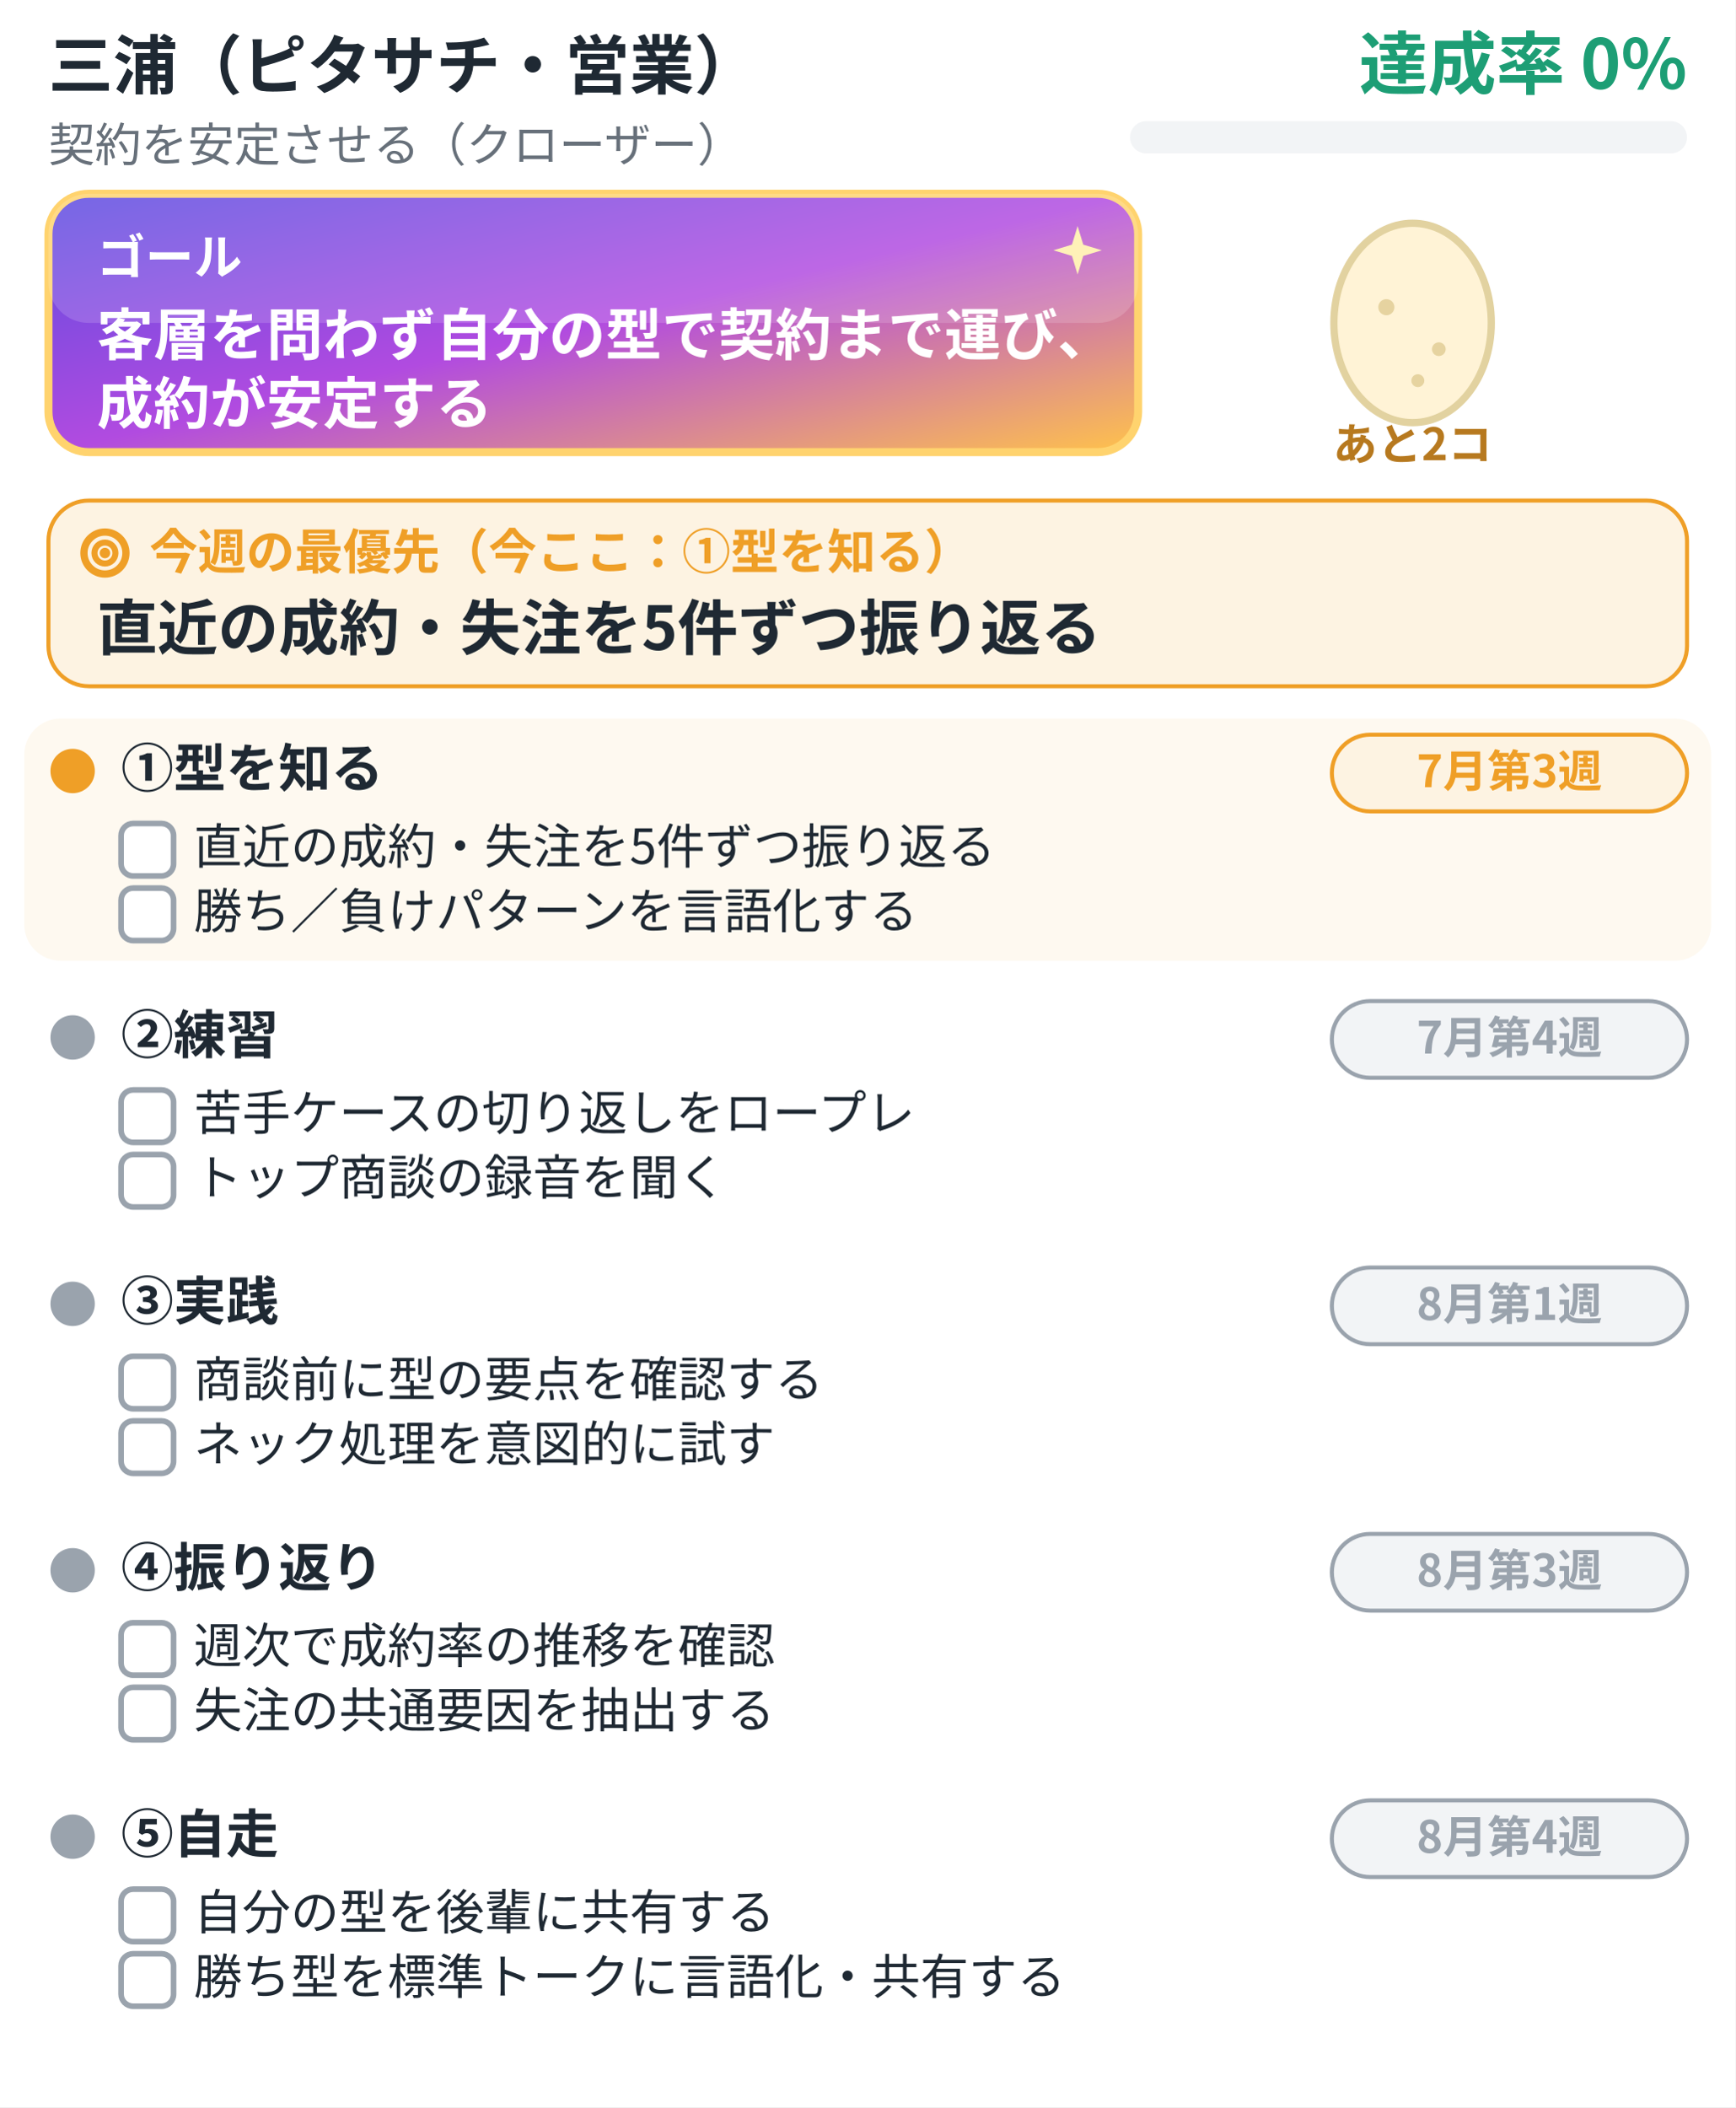
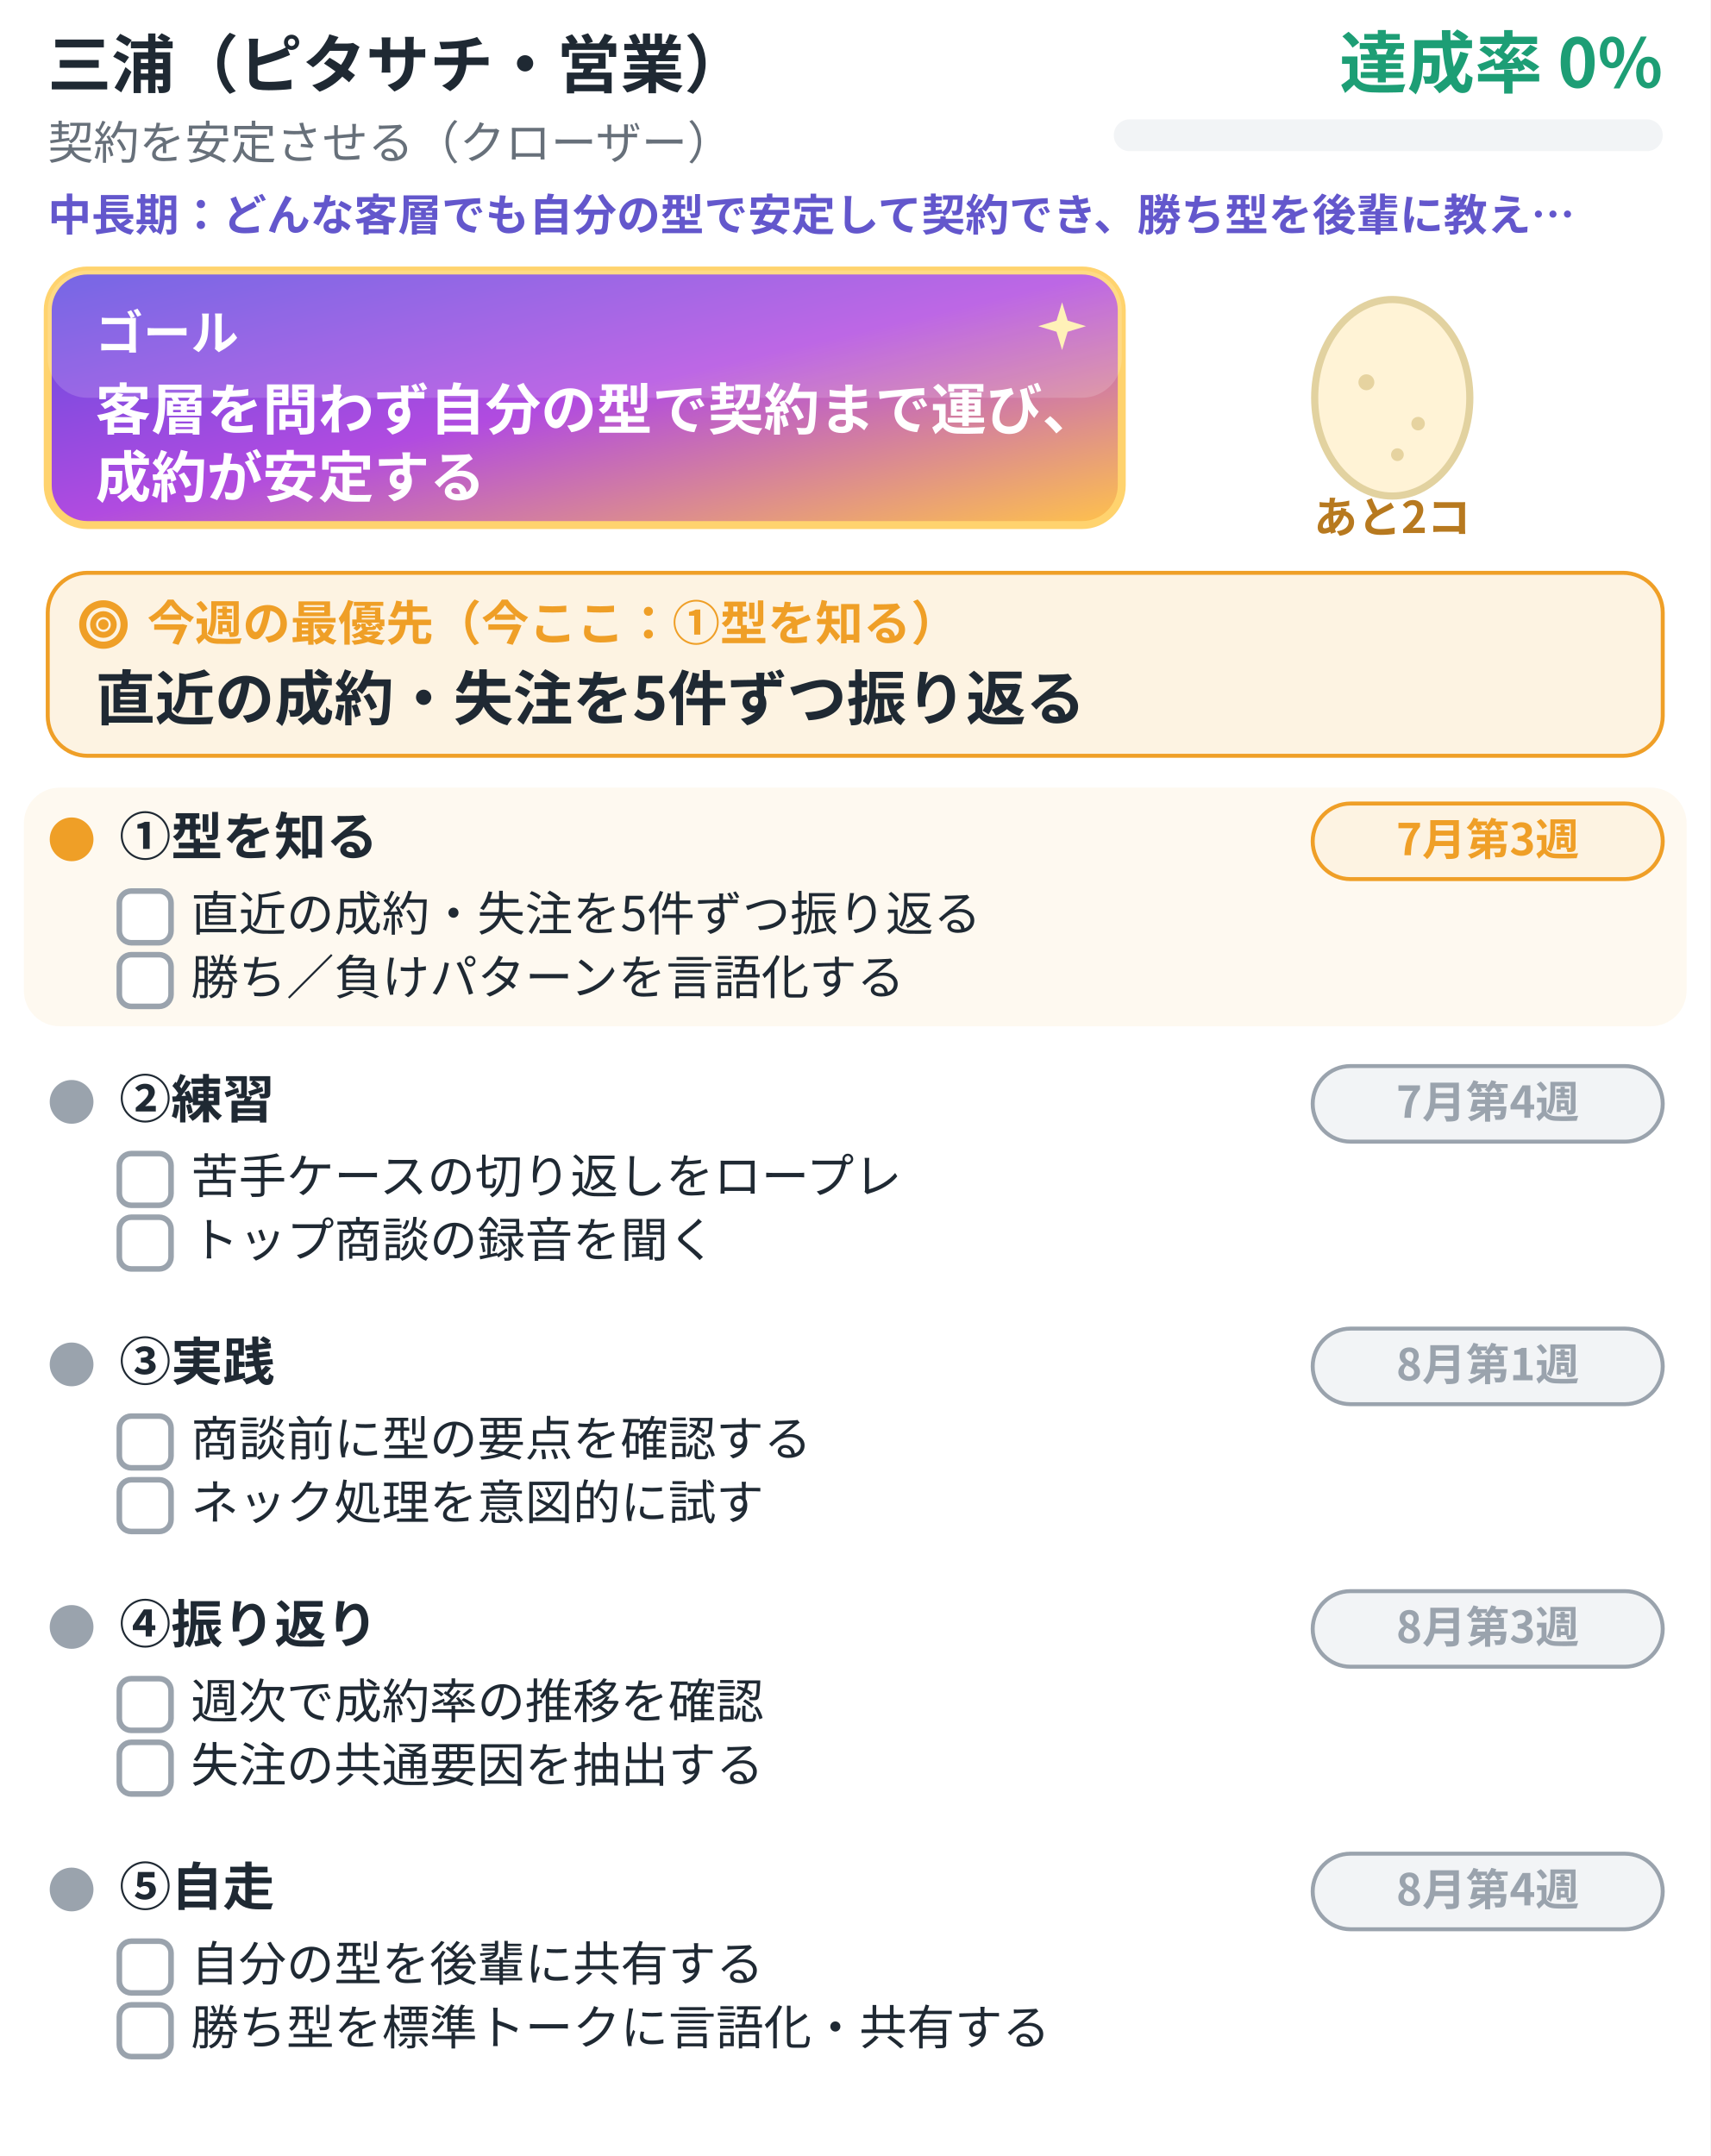
- <svg xmlns="http://www.w3.org/2000/svg" viewBox="0 0 430 522" font-family="Hiragino Sans, 'Noto Sans CJK JP', 'Yu Gothic', sans-serif" width="430" height="522">
+ <svg xmlns="http://www.w3.org/2000/svg" viewBox="0 0 430 542" font-family="Hiragino Sans, 'Noto Sans CJK JP', 'Yu Gothic', sans-serif" width="430" height="542">
  <defs>
    <linearGradient id="goalGrad" x1="0" y1="0" x2="1" y2="1">
      <stop offset="0" stop-color="#5B4BE0" />
      <stop offset="0.5" stop-color="#B14BE0" />
      <stop offset="1" stop-color="#FFC24B" />
    </linearGradient>
    <linearGradient id="phx" x1="0" y1="0" x2="0" y2="1">
      <stop offset="0" stop-color="#FFE259" />
      <stop offset="0.5" stop-color="#FF9A00" />
      <stop offset="1" stop-color="#FF3D00" />
    </linearGradient>
    <linearGradient id="phx2" x1="0" y1="0" x2="0" y2="1">
      <stop offset="0" stop-color="#FFF0A0" />
      <stop offset="1" stop-color="#FF7A00" />
    </linearGradient>
    <linearGradient id="hen" x1="0" y1="0" x2="1" y2="1">
      <stop offset="0" stop-color="#37C9B0" />
      <stop offset="0.6" stop-color="#3DA0E8" />
      <stop offset="1" stop-color="#7A5BE0" />
    </linearGradient>
    <linearGradient id="pcock" x1="0" y1="0" x2="0" y2="1">
      <stop offset="0" stop-color="#2BD0C0" />
      <stop offset="0.55" stop-color="#2E8FD0" />
      <stop offset="1" stop-color="#2E4BB0" />
    </linearGradient>
    <linearGradient id="gold" x1="0" y1="0" x2="0" y2="1">
      <stop offset="0" stop-color="#FFF0A8" />
      <stop offset="0.5" stop-color="#F2C230" />
      <stop offset="1" stop-color="#C8901A" />
    </linearGradient>
  </defs>
-   <rect x="0" y="0" width="430" height="522" fill="#fff" />
+   <rect x="0" y="0" width="430" height="542" fill="#fff" />
  <text x="12" y="22" font-size="16" font-weight="700" fill="#1F2933">三浦（ピタサチ・営業）</text>
  <text x="12" y="40" font-size="11.5" fill="#67707A">契約を安定させる（クローザー）</text>
+   <text x="12" y="58" font-size="11" font-weight="700" fill="#6357CC">中長期：どんな客層でも自分の型で安定して契約でき、勝ち型を後輩に教え…</text>
  <text x="418" y="22" text-anchor="end" font-size="17" font-weight="700" fill="#1D9E75">達成率 0%</text>
  <rect x="280" y="30" width="138" height="8" rx="4" fill="#F2F4F6" />
  <rect x="280" y="30" width="0" height="8" rx="4" fill="#1D9E75" />
-   <rect x="12" y="48" width="270" height="64" rx="10" fill="url(#goalGrad)" stroke="#FFD36E" stroke-width="2" />
-   <rect x="12" y="48" width="270" height="32.0" rx="10" fill="#fff" opacity="0.16" />
-   <text x="24" y="68" font-size="12" font-weight="700" fill="#fff">ゴール</text>
-   <polygon points="267.0,56.0 268.4,60.6 273.0,62.0 268.4,63.4 267.0,68.0 265.6,63.4 261.0,62.0 265.6,60.6" fill="#FFF1B8" />
-   <text x="24" y="88" font-size="14" font-weight="600" fill="#fff">客層を問わず自分の型で契約まで運び、</text>
-   <text x="24" y="105" font-size="14" font-weight="600" fill="#fff">成約が安定する</text>
-   <ellipse cx="350.0" cy="80.0" rx="19.5" ry="24.7" fill="#FFF3D6" />
-   <ellipse cx="350.0" cy="80.0" rx="19.5" ry="24.7" fill="none" stroke="#E2D2A0" stroke-width="1.8" />
-   <circle cx="343.5" cy="76.1" r="2.0" fill="#E6D3A0" />
-   <circle cx="356.5" cy="86.5" r="1.7" fill="#E6D3A0" />
-   <circle cx="351.3" cy="94.3" r="1.6" fill="#E6D3A0" />
-   <text x="350" y="114" text-anchor="middle" font-size="11" font-weight="700" fill="#B7791F">あと2コ</text>
-   <rect x="12" y="124" width="406" height="46" rx="10" fill="#FDF3E2" stroke="#EF9F27" />
-   <circle cx="26" cy="137" r="5.2" fill="none" stroke="#EF9F27" stroke-width="1.8" />
-   <circle cx="26" cy="137" r="2.6" fill="none" stroke="#EF9F27" stroke-width="1.5" />
-   <circle cx="26" cy="137" r="1.3" fill="#EF9F27" />
-   <text x="37" y="141" font-size="12" font-weight="700" fill="#EF9F27">今週の最優先（今ここ：①型を知る）</text>
-   <text x="24" y="161" font-size="15" font-weight="700" fill="#1F2933">直近の成約・失注を5件ずつ振り返る</text>
-   <rect x="6" y="178" width="418" height="60" rx="9" fill="#FDF3E2" opacity="0.5" />
-   <circle cx="18" cy="191" r="5.5" fill="#EF9F27" />
-   <text x="30" y="195" font-size="13" font-weight="700" fill="#1F2933">①型を知る</text>
-   <rect x="330" y="182" width="88" height="19" rx="9.5" fill="#FDF3E2" stroke="#EF9F27" />
-   <text x="374" y="195" text-anchor="middle" font-size="11" font-weight="700" fill="#EF9F27">7月第3週</text>
-   <rect x="30" y="204" width="13" height="13" rx="3" fill="#fff" stroke="#9AA3AD" stroke-width="1.4" />
-   <text x="48" y="214" font-size="12" fill="#1F2933">直近の成約・失注を5件ずつ振り返る</text>
-   <rect x="30" y="220" width="13" height="13" rx="3" fill="#fff" stroke="#9AA3AD" stroke-width="1.4" />
-   <text x="48" y="230" font-size="12" fill="#1F2933">勝ち／負けパターンを言語化する</text>
-   <circle cx="18" cy="257" r="5.5" fill="#9AA3AD" />
-   <text x="30" y="261" font-size="13" font-weight="700" fill="#1F2933">②練習</text>
-   <rect x="330" y="248" width="88" height="19" rx="9.5" fill="#F2F4F6" stroke="#9AA3AD" />
-   <text x="374" y="261" text-anchor="middle" font-size="11" font-weight="700" fill="#9AA3AD">7月第4週</text>
-   <rect x="30" y="270" width="13" height="13" rx="3" fill="#fff" stroke="#9AA3AD" stroke-width="1.4" />
-   <text x="48" y="280" font-size="12" fill="#1F2933">苦手ケースの切り返しをロープレ</text>
-   <rect x="30" y="286" width="13" height="13" rx="3" fill="#fff" stroke="#9AA3AD" stroke-width="1.4" />
-   <text x="48" y="296" font-size="12" fill="#1F2933">トップ商談の録音を聞く</text>
-   <circle cx="18" cy="323" r="5.5" fill="#9AA3AD" />
-   <text x="30" y="327" font-size="13" font-weight="700" fill="#1F2933">③実践</text>
-   <rect x="330" y="314" width="88" height="19" rx="9.5" fill="#F2F4F6" stroke="#9AA3AD" />
-   <text x="374" y="327" text-anchor="middle" font-size="11" font-weight="700" fill="#9AA3AD">8月第1週</text>
-   <rect x="30" y="336" width="13" height="13" rx="3" fill="#fff" stroke="#9AA3AD" stroke-width="1.4" />
-   <text x="48" y="346" font-size="12" fill="#1F2933">商談前に型の要点を確認する</text>
-   <rect x="30" y="352" width="13" height="13" rx="3" fill="#fff" stroke="#9AA3AD" stroke-width="1.4" />
-   <text x="48" y="362" font-size="12" fill="#1F2933">ネック処理を意図的に試す</text>
-   <circle cx="18" cy="389" r="5.5" fill="#9AA3AD" />
-   <text x="30" y="393" font-size="13" font-weight="700" fill="#1F2933">④振り返り</text>
-   <rect x="330" y="380" width="88" height="19" rx="9.5" fill="#F2F4F6" stroke="#9AA3AD" />
-   <text x="374" y="393" text-anchor="middle" font-size="11" font-weight="700" fill="#9AA3AD">8月第3週</text>
-   <rect x="30" y="402" width="13" height="13" rx="3" fill="#fff" stroke="#9AA3AD" stroke-width="1.4" />
-   <text x="48" y="412" font-size="12" fill="#1F2933">週次で成約率の推移を確認</text>
-   <rect x="30" y="418" width="13" height="13" rx="3" fill="#fff" stroke="#9AA3AD" stroke-width="1.4" />
-   <text x="48" y="428" font-size="12" fill="#1F2933">失注の共通要因を抽出する</text>
-   <circle cx="18" cy="455" r="5.5" fill="#9AA3AD" />
-   <text x="30" y="459" font-size="13" font-weight="700" fill="#1F2933">⑤自走</text>
-   <rect x="330" y="446" width="88" height="19" rx="9.5" fill="#F2F4F6" stroke="#9AA3AD" />
-   <text x="374" y="459" text-anchor="middle" font-size="11" font-weight="700" fill="#9AA3AD">8月第4週</text>
-   <rect x="30" y="468" width="13" height="13" rx="3" fill="#fff" stroke="#9AA3AD" stroke-width="1.4" />
-   <text x="48" y="478" font-size="12" fill="#1F2933">自分の型を後輩に共有する</text>
-   <rect x="30" y="484" width="13" height="13" rx="3" fill="#fff" stroke="#9AA3AD" stroke-width="1.4" />
-   <text x="48" y="494" font-size="12" fill="#1F2933">勝ち型を標準トークに言語化・共有する</text>
+   <rect x="12" y="68" width="270" height="64" rx="10" fill="url(#goalGrad)" stroke="#FFD36E" stroke-width="2" />
+   <rect x="12" y="68" width="270" height="32.0" rx="10" fill="#fff" opacity="0.16" />
+   <text x="24" y="88" font-size="12" font-weight="700" fill="#fff">ゴール</text>
+   <polygon points="267.0,76.0 268.4,80.6 273.0,82.0 268.4,83.4 267.0,88.0 265.6,83.4 261.0,82.0 265.6,80.6" fill="#FFF1B8" />
+   <text x="24" y="108" font-size="14" font-weight="600" fill="#fff">客層を問わず自分の型で契約まで運び、</text>
+   <text x="24" y="125" font-size="14" font-weight="600" fill="#fff">成約が安定する</text>
+   <ellipse cx="350.0" cy="100.0" rx="19.5" ry="24.7" fill="#FFF3D6" />
+   <ellipse cx="350.0" cy="100.0" rx="19.5" ry="24.7" fill="none" stroke="#E2D2A0" stroke-width="1.8" />
+   <circle cx="343.5" cy="96.1" r="2.0" fill="#E6D3A0" />
+   <circle cx="356.5" cy="106.5" r="1.7" fill="#E6D3A0" />
+   <circle cx="351.3" cy="114.3" r="1.6" fill="#E6D3A0" />
+   <text x="350" y="134" text-anchor="middle" font-size="11" font-weight="700" fill="#B7791F">あと2コ</text>
+   <rect x="12" y="144" width="406" height="46" rx="10" fill="#FDF3E2" stroke="#EF9F27" />
+   <circle cx="26" cy="157" r="5.2" fill="none" stroke="#EF9F27" stroke-width="1.8" />
+   <circle cx="26" cy="157" r="2.6" fill="none" stroke="#EF9F27" stroke-width="1.5" />
+   <circle cx="26" cy="157" r="1.3" fill="#EF9F27" />
+   <text x="37" y="161" font-size="12" font-weight="700" fill="#EF9F27">今週の最優先（今ここ：①型を知る）</text>
+   <text x="24" y="181" font-size="15" font-weight="700" fill="#1F2933">直近の成約・失注を5件ずつ振り返る</text>
+   <rect x="6" y="198" width="418" height="60" rx="9" fill="#FDF3E2" opacity="0.5" />
+   <circle cx="18" cy="211" r="5.5" fill="#EF9F27" />
+   <text x="30" y="215" font-size="13" font-weight="700" fill="#1F2933">①型を知る</text>
+   <rect x="330" y="202" width="88" height="19" rx="9.5" fill="#FDF3E2" stroke="#EF9F27" />
+   <text x="374" y="215" text-anchor="middle" font-size="11" font-weight="700" fill="#EF9F27">7月第3週</text>
+   <rect x="30" y="224" width="13" height="13" rx="3" fill="#fff" stroke="#9AA3AD" stroke-width="1.4" />
+   <text x="48" y="234" font-size="12" fill="#1F2933">直近の成約・失注を5件ずつ振り返る</text>
+   <rect x="30" y="240" width="13" height="13" rx="3" fill="#fff" stroke="#9AA3AD" stroke-width="1.4" />
+   <text x="48" y="250" font-size="12" fill="#1F2933">勝ち／負けパターンを言語化する</text>
+   <circle cx="18" cy="277" r="5.5" fill="#9AA3AD" />
+   <text x="30" y="281" font-size="13" font-weight="700" fill="#1F2933">②練習</text>
+   <rect x="330" y="268" width="88" height="19" rx="9.5" fill="#F2F4F6" stroke="#9AA3AD" />
+   <text x="374" y="281" text-anchor="middle" font-size="11" font-weight="700" fill="#9AA3AD">7月第4週</text>
+   <rect x="30" y="290" width="13" height="13" rx="3" fill="#fff" stroke="#9AA3AD" stroke-width="1.4" />
+   <text x="48" y="300" font-size="12" fill="#1F2933">苦手ケースの切り返しをロープレ</text>
+   <rect x="30" y="306" width="13" height="13" rx="3" fill="#fff" stroke="#9AA3AD" stroke-width="1.4" />
+   <text x="48" y="316" font-size="12" fill="#1F2933">トップ商談の録音を聞く</text>
+   <circle cx="18" cy="343" r="5.5" fill="#9AA3AD" />
+   <text x="30" y="347" font-size="13" font-weight="700" fill="#1F2933">③実践</text>
+   <rect x="330" y="334" width="88" height="19" rx="9.5" fill="#F2F4F6" stroke="#9AA3AD" />
+   <text x="374" y="347" text-anchor="middle" font-size="11" font-weight="700" fill="#9AA3AD">8月第1週</text>
+   <rect x="30" y="356" width="13" height="13" rx="3" fill="#fff" stroke="#9AA3AD" stroke-width="1.4" />
+   <text x="48" y="366" font-size="12" fill="#1F2933">商談前に型の要点を確認する</text>
+   <rect x="30" y="372" width="13" height="13" rx="3" fill="#fff" stroke="#9AA3AD" stroke-width="1.4" />
+   <text x="48" y="382" font-size="12" fill="#1F2933">ネック処理を意図的に試す</text>
+   <circle cx="18" cy="409" r="5.5" fill="#9AA3AD" />
+   <text x="30" y="413" font-size="13" font-weight="700" fill="#1F2933">④振り返り</text>
+   <rect x="330" y="400" width="88" height="19" rx="9.5" fill="#F2F4F6" stroke="#9AA3AD" />
+   <text x="374" y="413" text-anchor="middle" font-size="11" font-weight="700" fill="#9AA3AD">8月第3週</text>
+   <rect x="30" y="422" width="13" height="13" rx="3" fill="#fff" stroke="#9AA3AD" stroke-width="1.4" />
+   <text x="48" y="432" font-size="12" fill="#1F2933">週次で成約率の推移を確認</text>
+   <rect x="30" y="438" width="13" height="13" rx="3" fill="#fff" stroke="#9AA3AD" stroke-width="1.4" />
+   <text x="48" y="448" font-size="12" fill="#1F2933">失注の共通要因を抽出する</text>
+   <circle cx="18" cy="475" r="5.5" fill="#9AA3AD" />
+   <text x="30" y="479" font-size="13" font-weight="700" fill="#1F2933">⑤自走</text>
+   <rect x="330" y="466" width="88" height="19" rx="9.5" fill="#F2F4F6" stroke="#9AA3AD" />
+   <text x="374" y="479" text-anchor="middle" font-size="11" font-weight="700" fill="#9AA3AD">8月第4週</text>
+   <rect x="30" y="488" width="13" height="13" rx="3" fill="#fff" stroke="#9AA3AD" stroke-width="1.4" />
+   <text x="48" y="498" font-size="12" fill="#1F2933">自分の型を後輩に共有する</text>
+   <rect x="30" y="504" width="13" height="13" rx="3" fill="#fff" stroke="#9AA3AD" stroke-width="1.4" />
+   <text x="48" y="514" font-size="12" fill="#1F2933">勝ち型を標準トークに言語化・共有する</text>
</svg>
